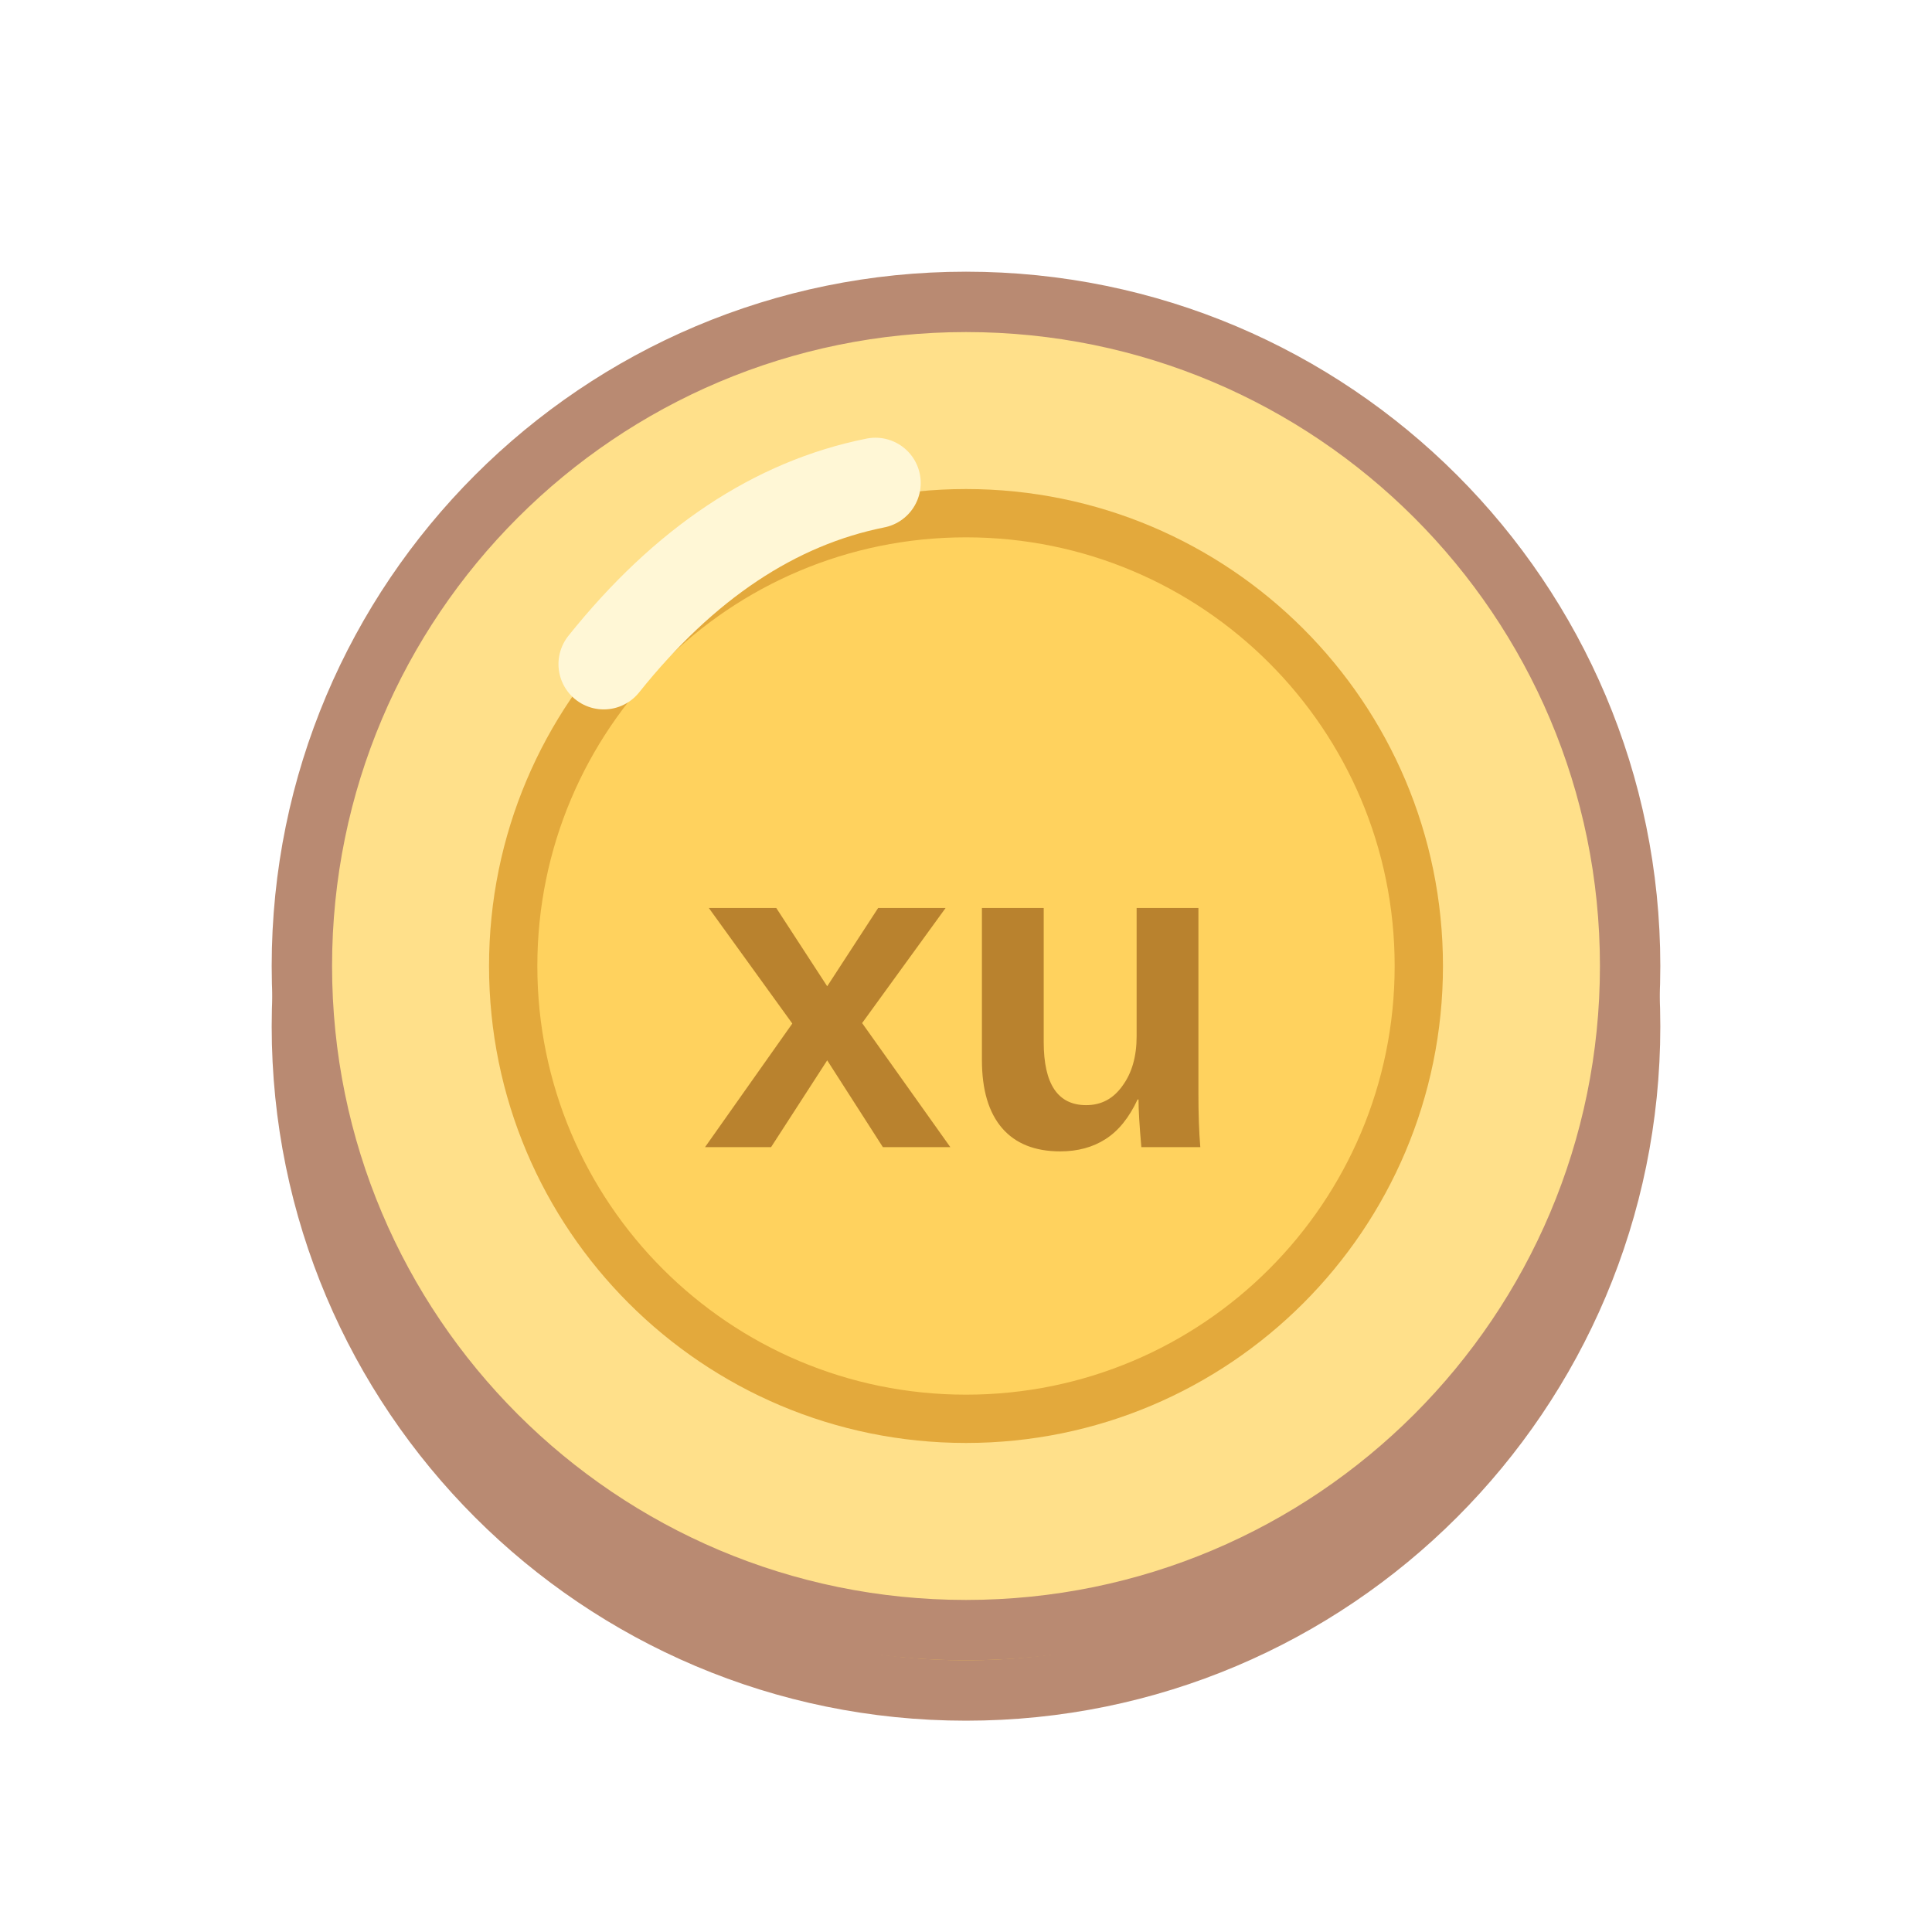
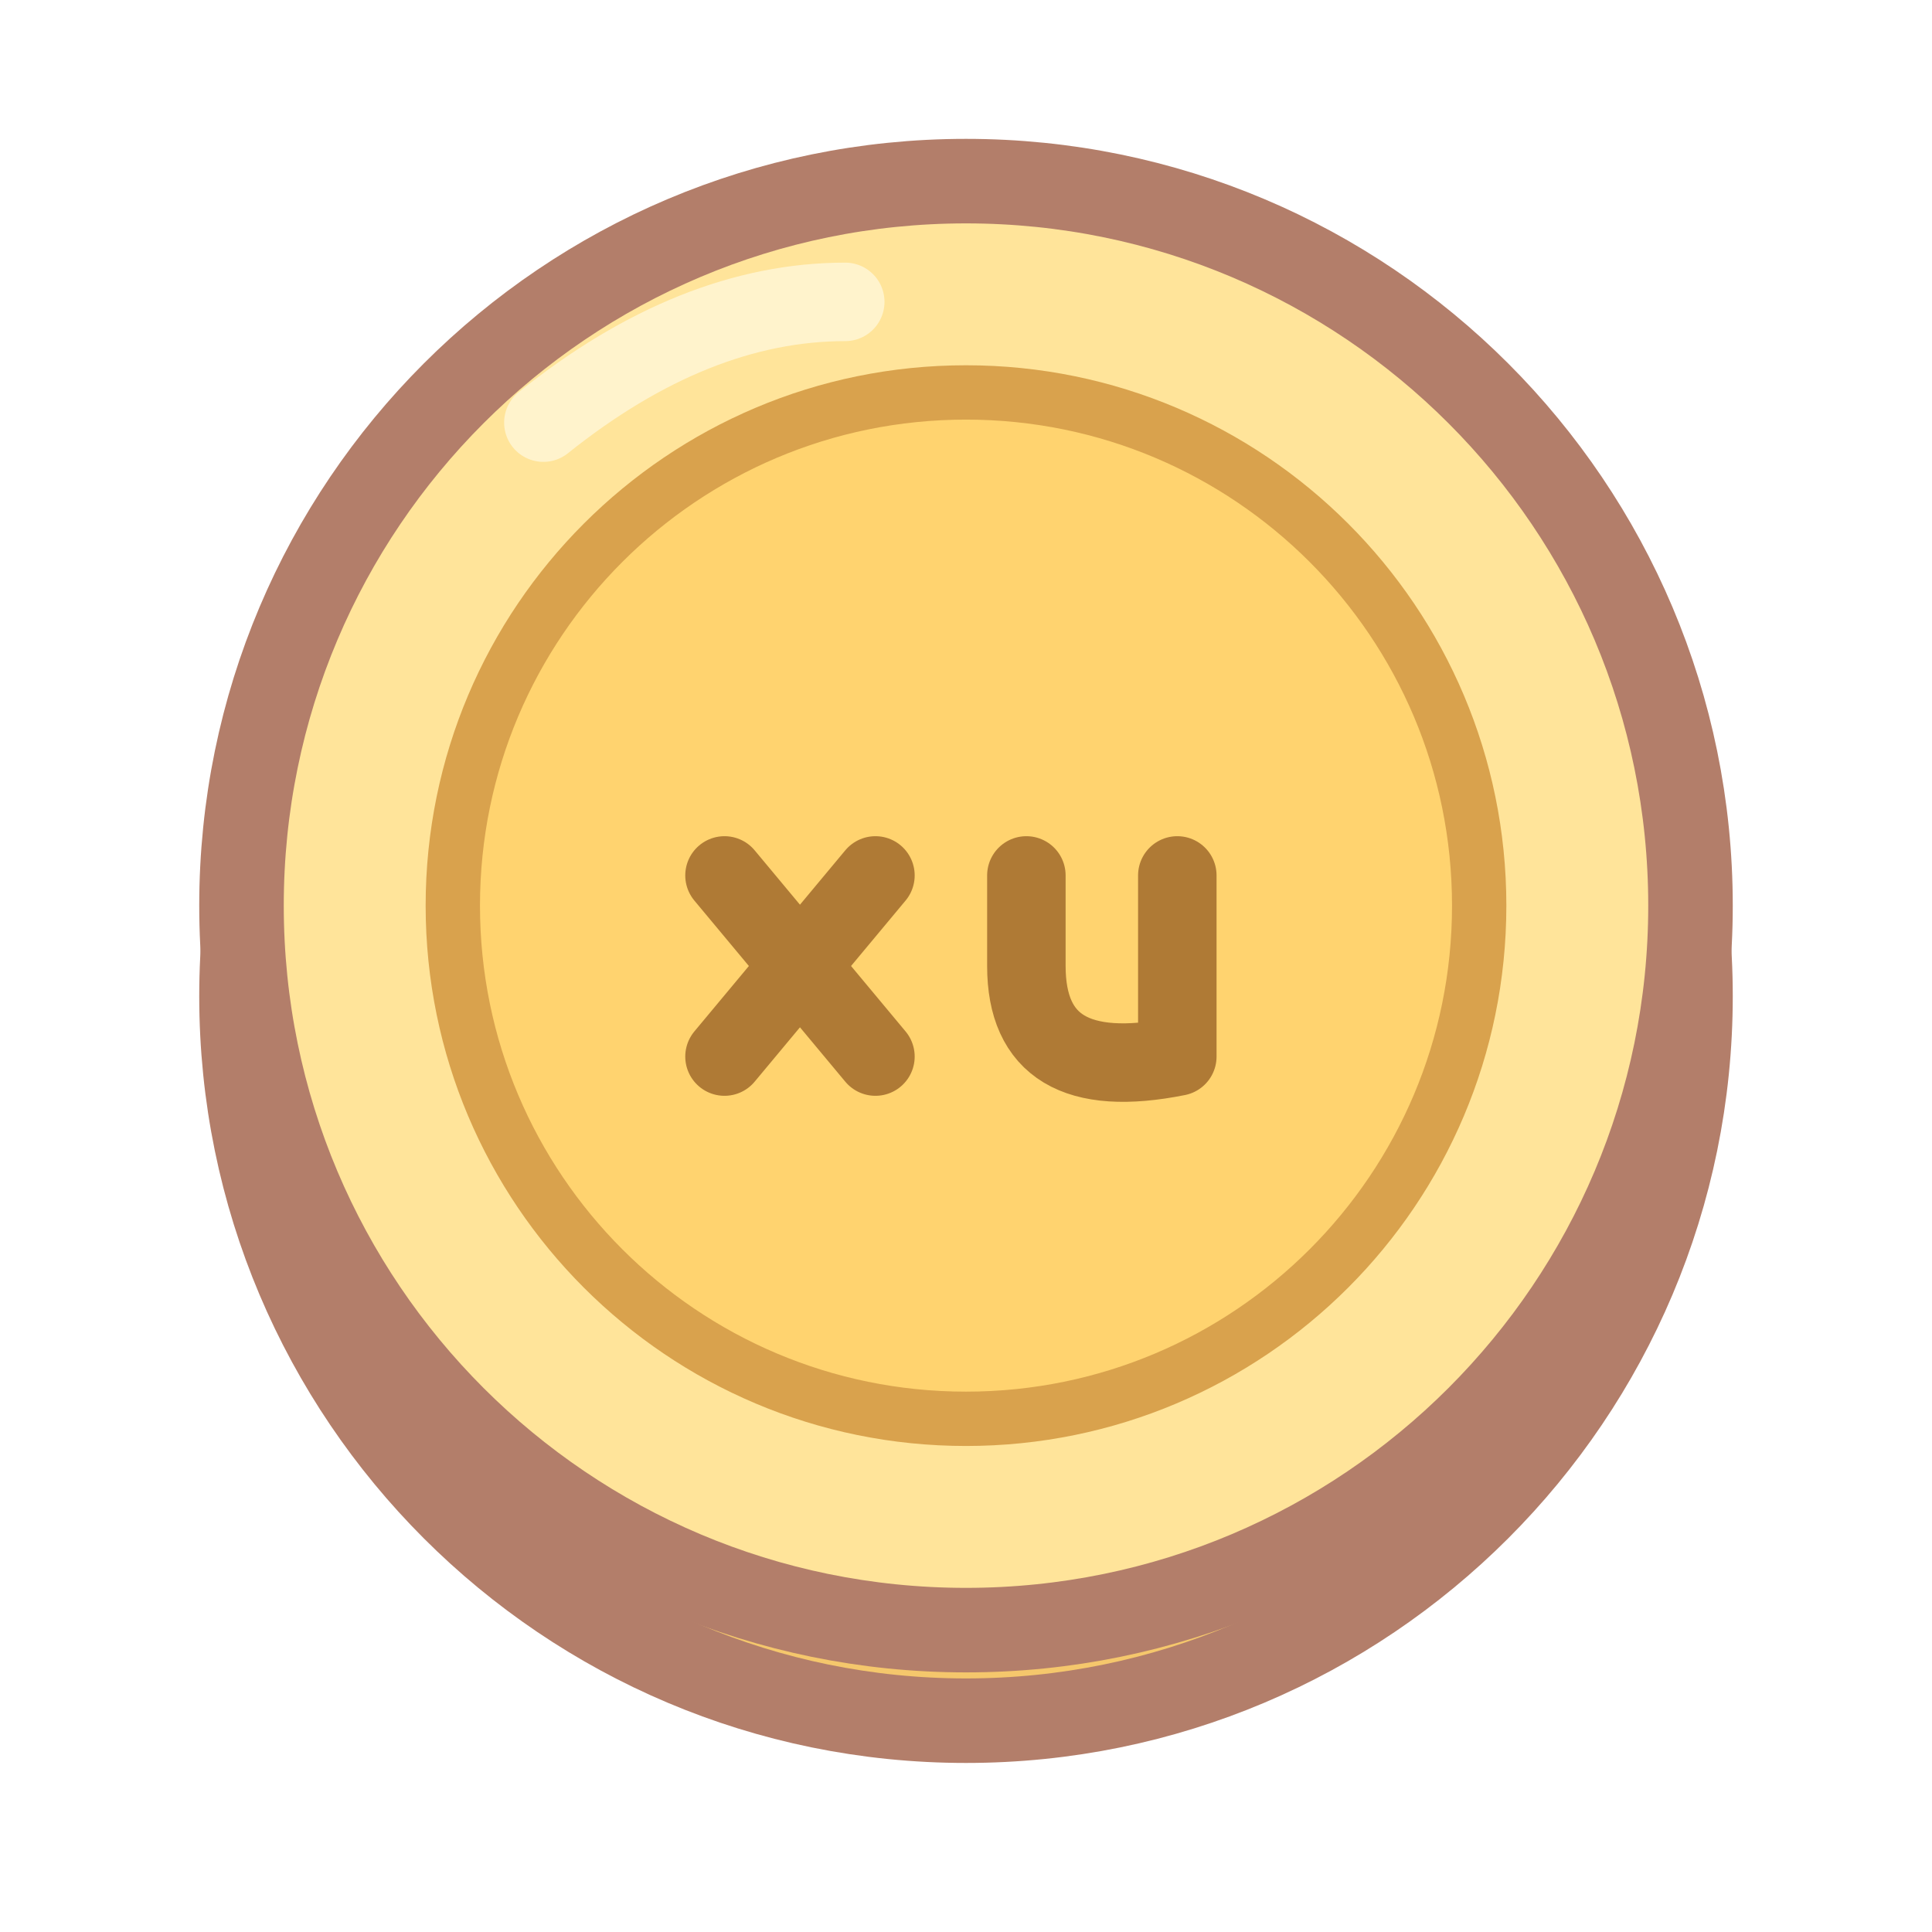
- <svg xmlns="http://www.w3.org/2000/svg" viewBox="0 0 64 64" fill="none">
-   <circle cx="32" cy="34" r="22" fill="#F5C452" stroke="#B98A72" stroke-width="2" stroke-linejoin="round" stroke-linecap="round" />
-   <circle cx="32" cy="32" r="22" fill="#FFE08A" stroke="#B98A72" stroke-width="2" stroke-linejoin="round" stroke-linecap="round" />
-   <circle cx="32" cy="32" r="15" fill="#FFD25E" stroke="#E3A93C" stroke-width="1.6" />
-   <text x="32" y="38" text-anchor="middle" font-family="Nunito,Arial" font-weight="900" font-size="15" fill="#B9822E">xu</text>
-   <path d="M20 22 q4 -5 9 -6" stroke="#FFF7D6" stroke-width="3" stroke-linecap="round" />
+ <svg xmlns="http://www.w3.org/2000/svg" viewBox="0 0 64 64" fill="none" stroke-linecap="round" stroke-linejoin="round">
+   <ellipse cx="32" cy="33" rx="24" ry="24" fill="#F5C76C" stroke="#B37E6A" stroke-width="2.8" />
+   <ellipse cx="32" cy="30" rx="24" ry="24" fill="#FFE49A" stroke="#B37E6A" stroke-width="2.8" />
+   <ellipse cx="32" cy="30" rx="17" ry="17" fill="#FFD36F" stroke="#D9A24D" stroke-width="1.8" />
+   <path d="M18 14 q5 -4 10 -4" fill="none" stroke="#FFF3CC" stroke-width="2.6" />
+   <path d="M24 29 l5 6 M29 29 l-5 6 M34 29 v3 q0 4 5 3 v-6" fill="none" stroke="#AF7A35" stroke-width="2.6" />
</svg>
